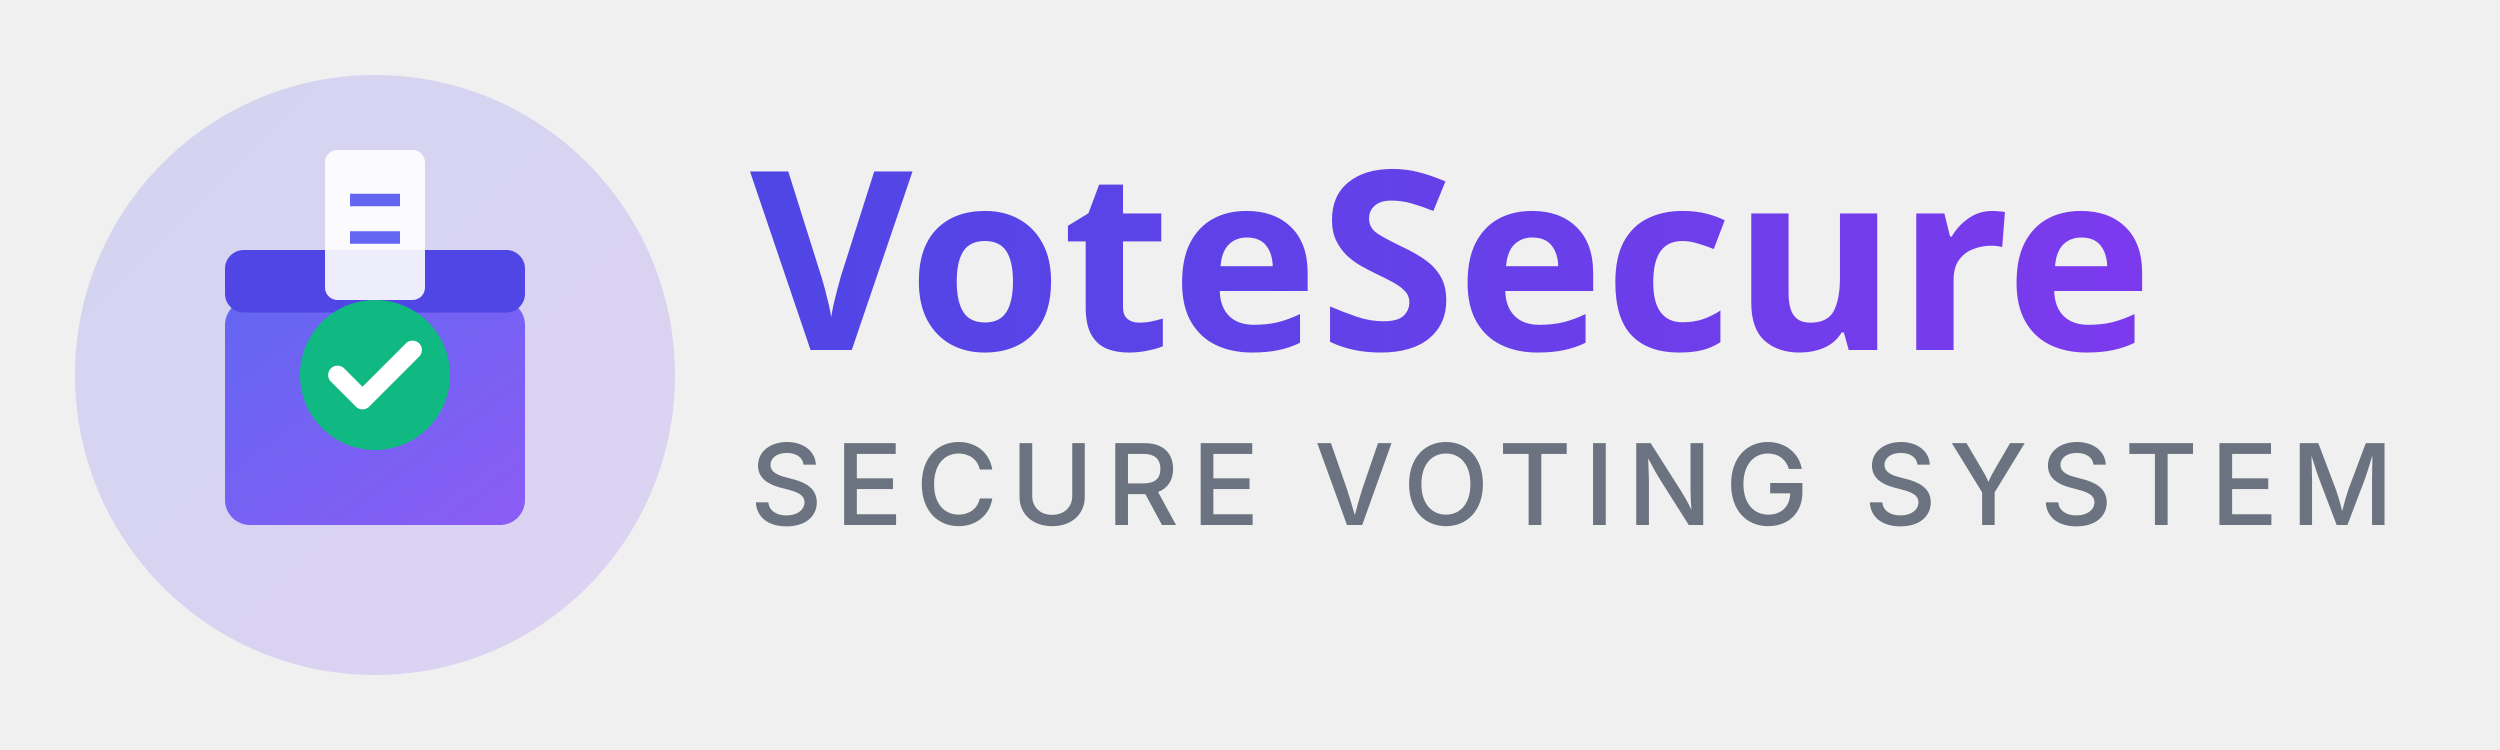
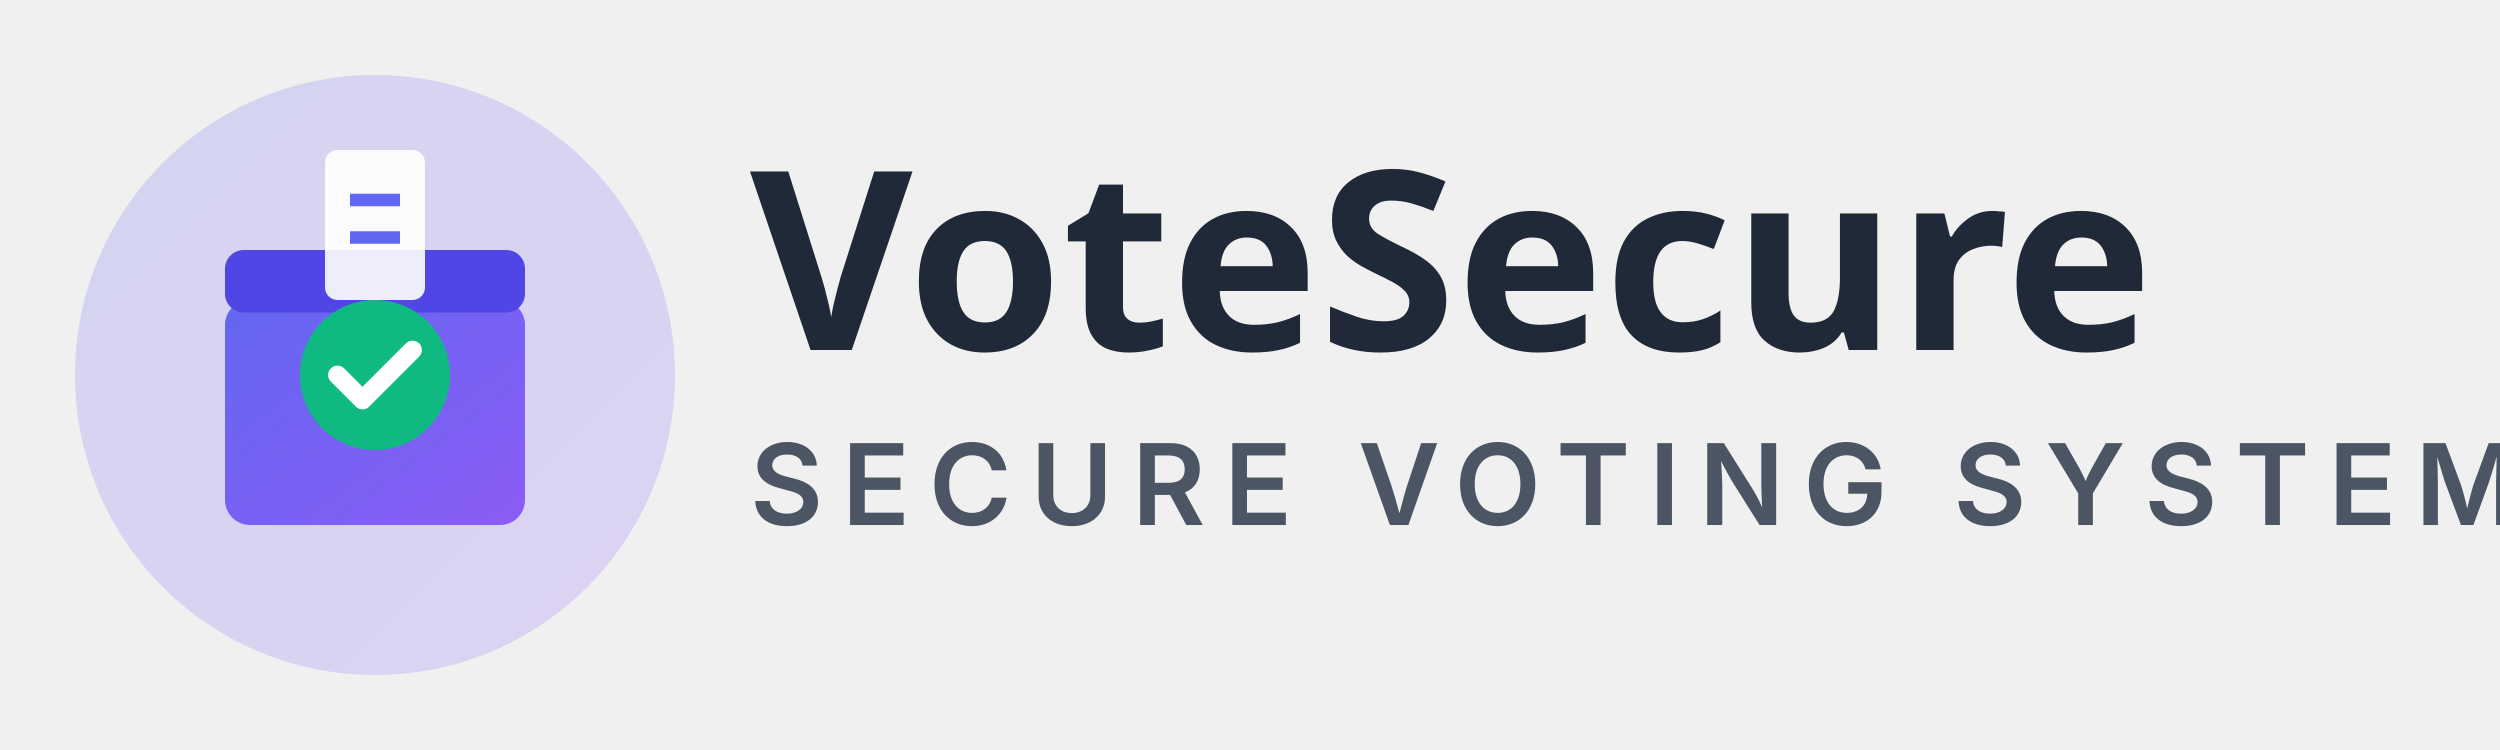
<svg xmlns="http://www.w3.org/2000/svg" width="200" height="60" viewBox="0 0 200 60">
  <circle cx="30" cy="30" r="24" fill="url(#gradient1)" opacity="0.2" />
  <rect x="18" y="24" width="24" height="18" rx="2" fill="url(#gradient1)" />
  <rect x="18" y="20" width="24" height="5" rx="1.5" fill="#4f46e5" />
  <rect x="26" y="12" width="8" height="12" rx="1" fill="white" opacity="0.9" />
  <line x1="28" y1="16" x2="32" y2="16" stroke="#6366f1" stroke-width="1" />
  <line x1="28" y1="19" x2="32" y2="19" stroke="#6366f1" stroke-width="1" />
  <circle cx="30" cy="30" r="6" fill="#10b981" />
  <path d="M 27 30 L 29 32 L 33 28" stroke="white" stroke-width="1.5" fill="none" stroke-linecap="round" stroke-linejoin="round" />
-   <text x="60" y="28" font-family="'Poppins', sans-serif" font-size="20" font-weight="700" fill="url(#gradient2)">
+   <text x="60" y="28" font-family="'Poppins', sans-serif" font-size="20" font-weight="700" fill="#1f2937">
    VoteSecure
  </text>
-   <text x="60" y="42" font-family="'Inter', sans-serif" font-size="9" font-weight="500" fill="#6b7280" letter-spacing="1">
+   <text x="60" y="42" font-family="'Inter', sans-serif" font-size="9" font-weight="600" fill="#4b5563" letter-spacing="1.5">
    SECURE VOTING SYSTEM
  </text>
  <defs>
    <linearGradient id="gradient1" x1="0%" y1="0%" x2="100%" y2="100%">
      <stop offset="0%" style="stop-color:#6366f1;stop-opacity:1" />
      <stop offset="100%" style="stop-color:#8b5cf6;stop-opacity:1" />
    </linearGradient>
    <linearGradient id="gradient2" x1="0%" y1="0%" x2="100%" y2="0%">
      <stop offset="0%" style="stop-color:#4f46e5;stop-opacity:1" />
      <stop offset="100%" style="stop-color:#7c3aed;stop-opacity:1" />
    </linearGradient>
  </defs>
</svg>
